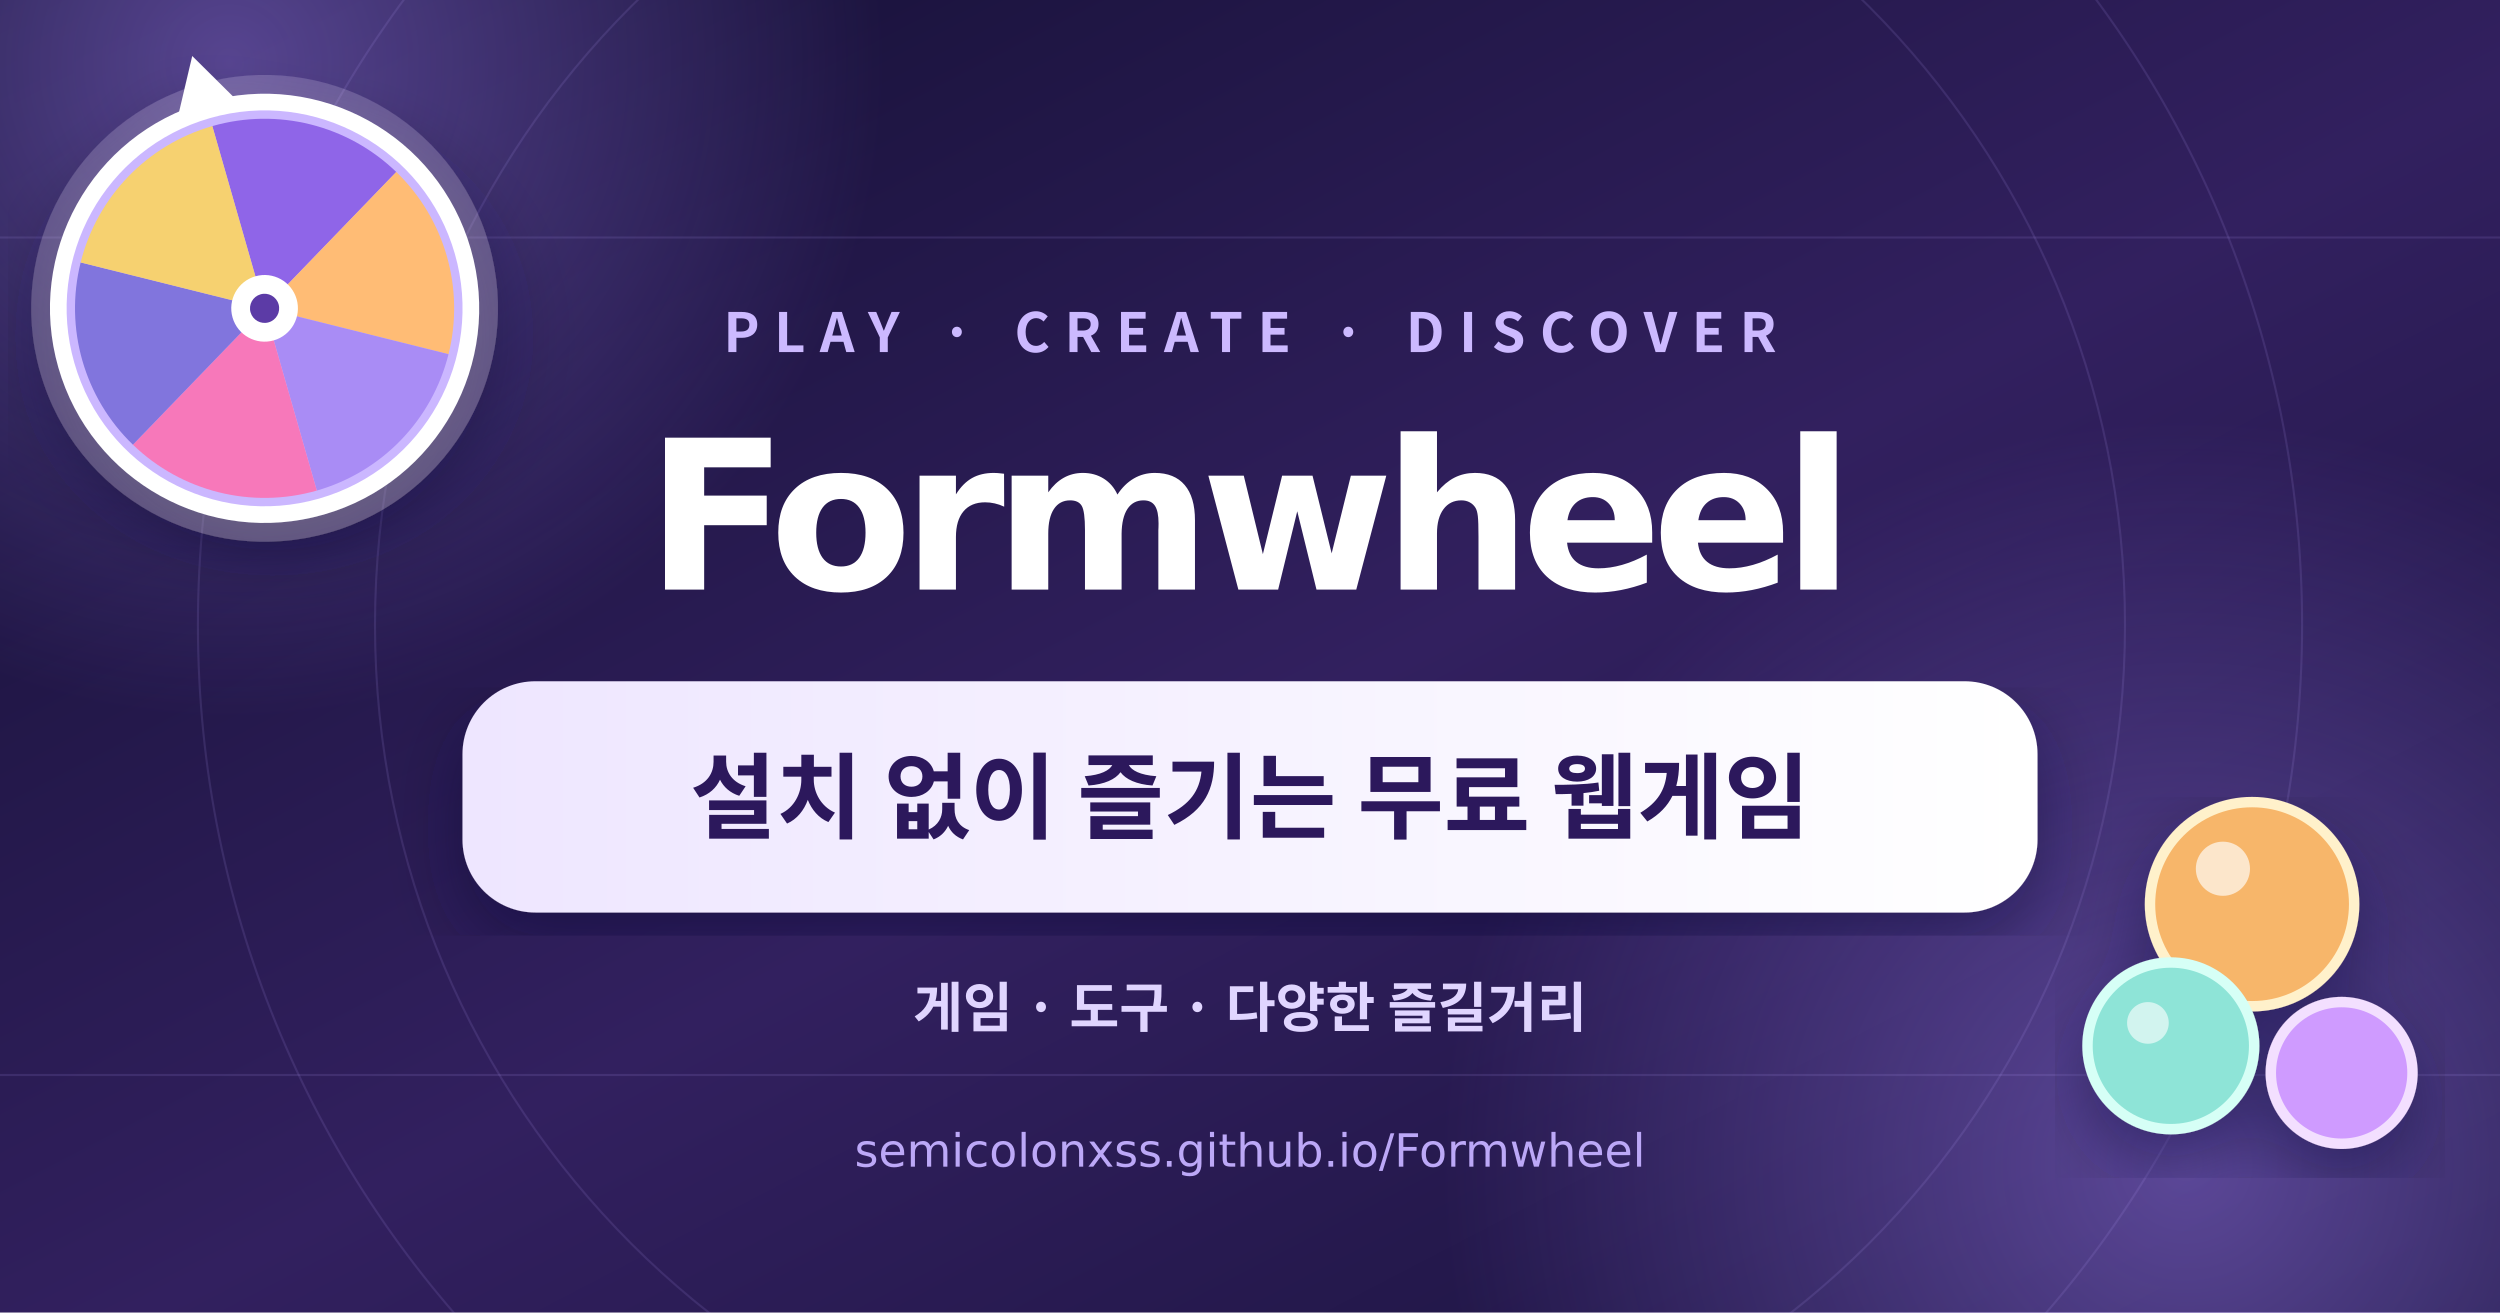
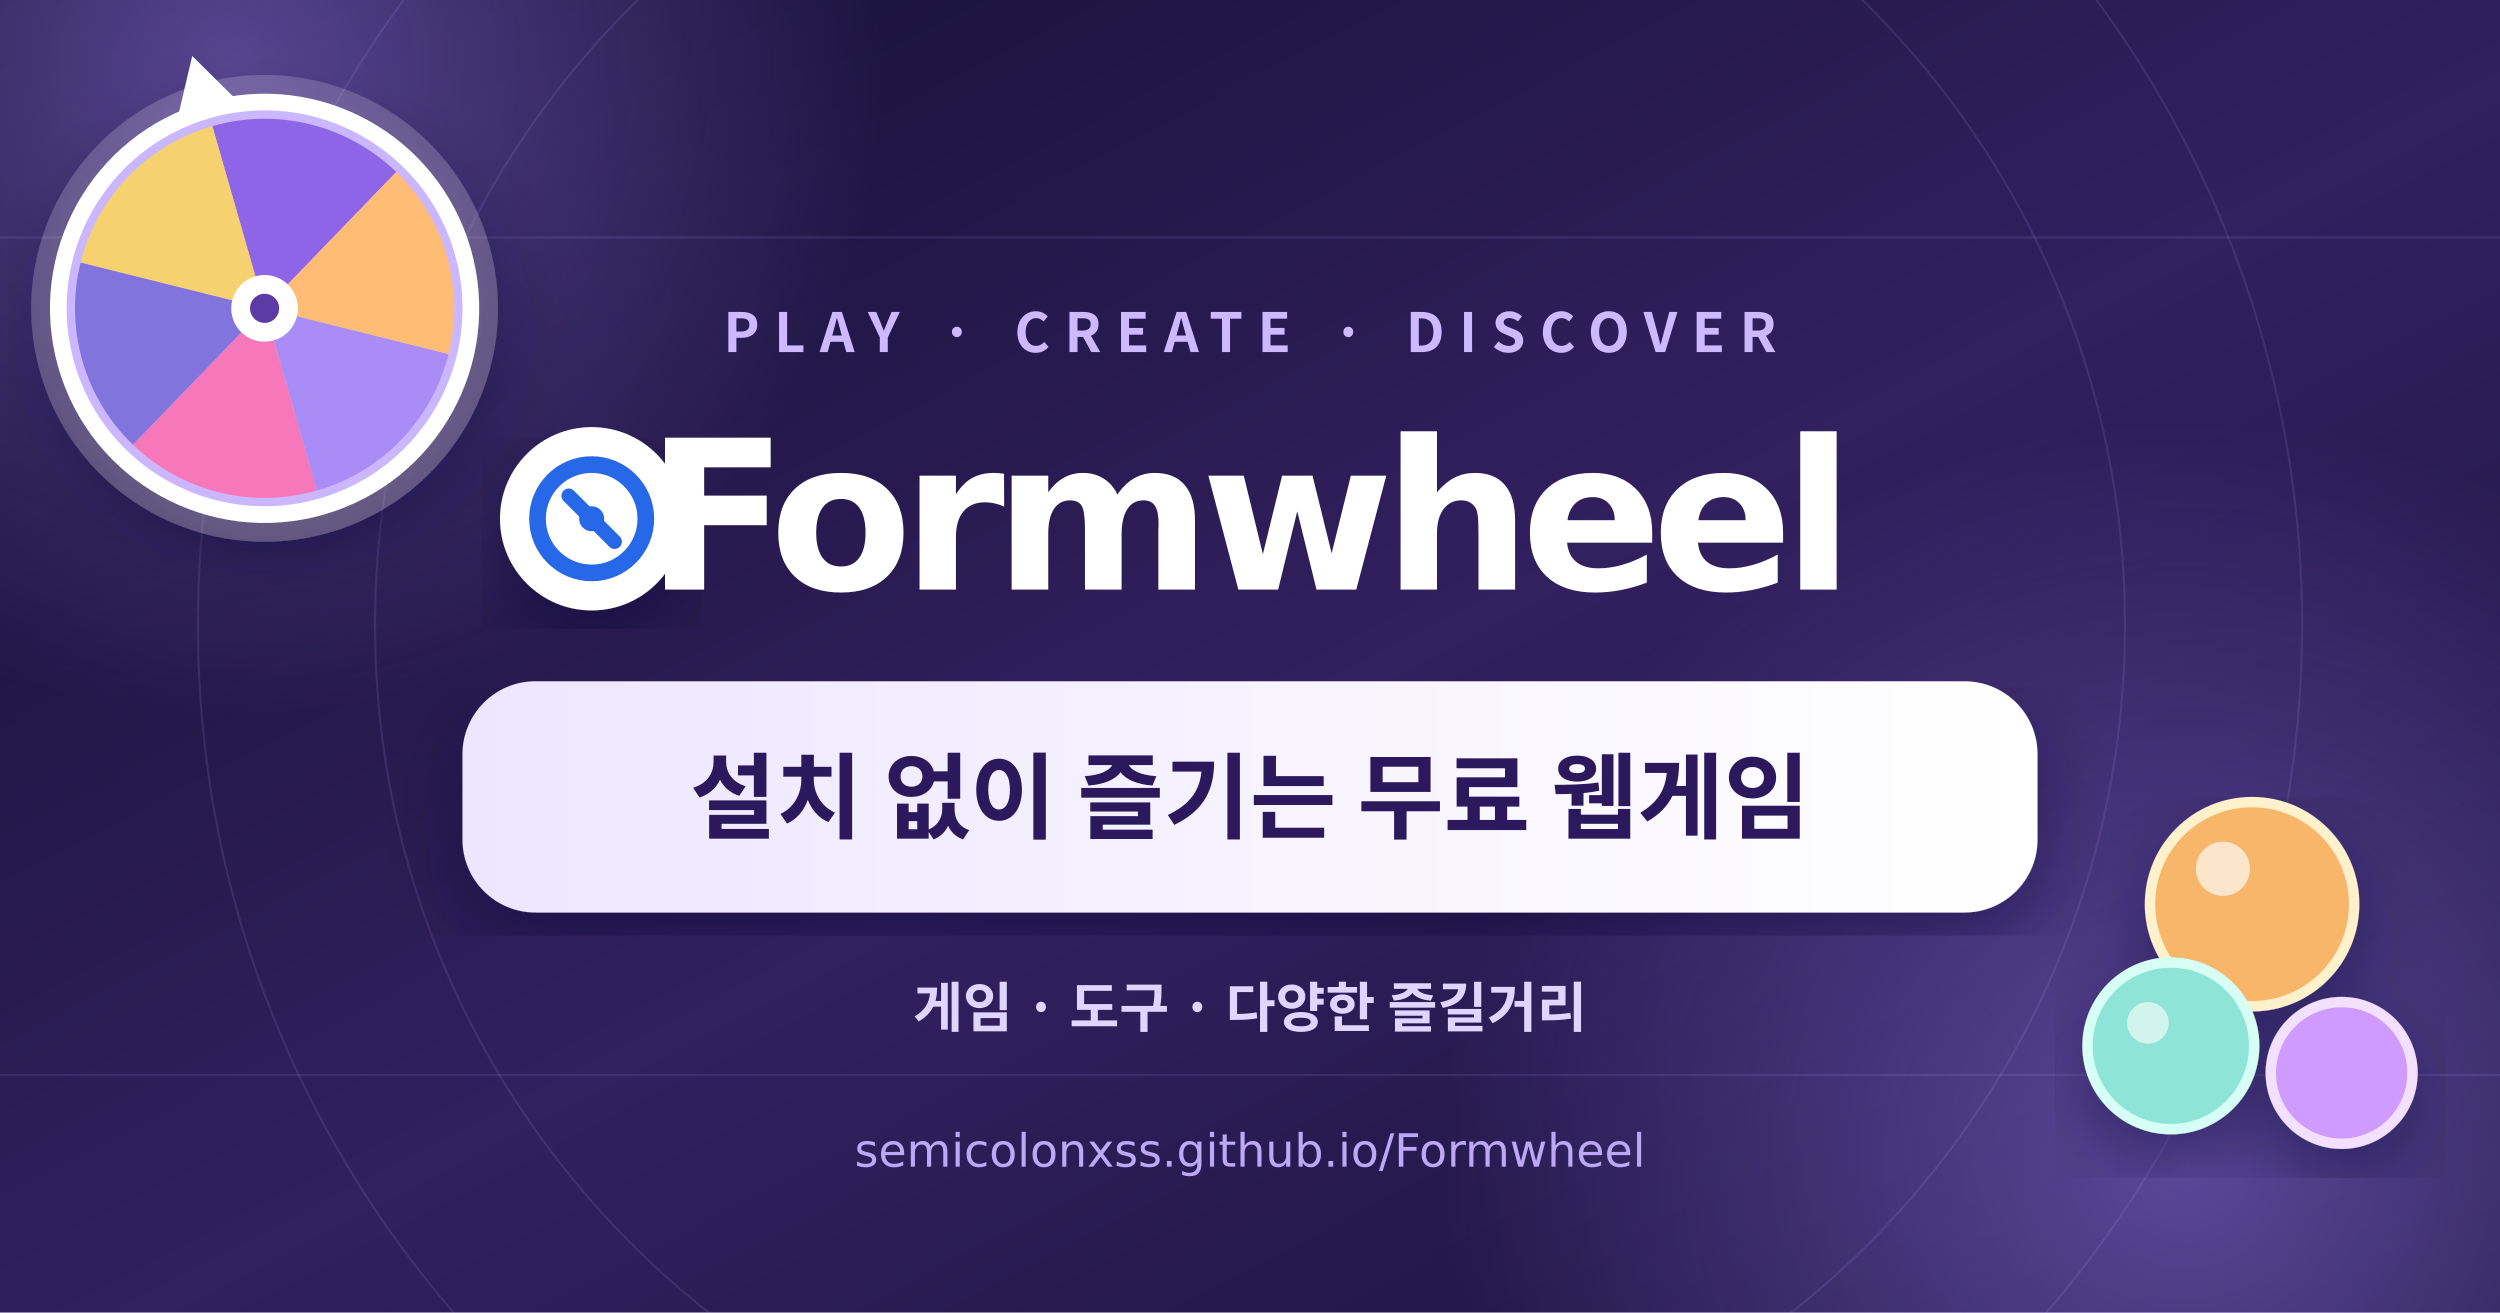
<svg xmlns="http://www.w3.org/2000/svg" width="1200" height="630" viewBox="0 0 1200 630">
  <defs>
    <linearGradient id="bg" x1="0" y1="0" x2="1" y2="1">
      <stop stop-color="#110e30" />
      <stop offset=".53" stop-color="#32205f" />
      <stop offset="1" stop-color="#17113a" />
    </linearGradient>
    <radialGradient id="glow">
      <stop stop-color="#a785ff" stop-opacity=".45" />
      <stop offset="1" stop-color="#a785ff" stop-opacity="0" />
    </radialGradient>
    <linearGradient id="pill" x1="0" y1="0" x2="1" y2="0">
      <stop stop-color="#eee6ff" />
      <stop offset="1" stop-color="#fff" />
    </linearGradient>
    <filter id="shadow">
      <feDropShadow dx="0" dy="14" stdDeviation="18" flood-color="#0e092d" flood-opacity=".4" />
    </filter>
  </defs>
  <rect width="1200" height="630" fill="url(#bg)" />
  <circle cx="110" cy="30" r="315" fill="url(#glow)" />
  <circle cx="1050" cy="560" r="360" fill="url(#glow)" />
  <g stroke="#b8a2ff" stroke-opacity=".13" fill="none">
    <path d="M0 114H1200M0 516H1200" />
    <circle cx="600" cy="300" r="420" />
    <circle cx="600" cy="300" r="505" />
  </g>
  <g transform="translate(127 148) rotate(-16)" filter="url(#shadow)">
    <circle r="112" fill="#f4ebff" opacity=".18" />
    <circle r="99" fill="#cbb7ff" stroke="#fff" stroke-width="8" />
    <path d="M0 0V-91A91 91 0 0 1 78.8 -45.5Z" fill="#8f65e8" />
    <path d="M0 0L78.8 -45.5A91 91 0 0 1 78.8 45.5Z" fill="#ffbc74" />
    <path d="M0 0L78.8 45.5A91 91 0 0 1 0 91Z" fill="#a98cf5" />
    <path d="M0 0V91A91 91 0 0 1 -78.8 45.5Z" fill="#f778ba" />
    <path d="M0 0L-78.8 45.5A91 91 0 0 1 -78.8 -45.5Z" fill="#8174dd" />
    <path d="M0 0L-78.8 -45.5A91 91 0 0 1 0 -91Z" fill="#f6d16f" />
    <circle r="16" fill="white" />
    <circle r="7" fill="#5b3ba6" />
    <path d="M0 -126L-14 -101H14Z" fill="#fff" />
  </g>
  <g filter="url(#shadow)">
    <circle cx="1081" cy="434" r="49" fill="#f7b66a" stroke="#fff1cb" stroke-width="5" />
    <circle cx="1042" cy="502" r="40" fill="#8ee4d7" stroke="#d6fff6" stroke-width="5" />
    <circle cx="1124" cy="515" r="34" fill="#cf9bff" stroke="#f3dfff" stroke-width="5" />
    <circle cx="1067" cy="417" r="13" fill="#fff" opacity=".65" />
    <circle cx="1031" cy="491" r="10" fill="#fff" opacity=".6" />
  </g>
+   <g transform="translate(252 217)" filter="url(#shadow)">
+     <circle cx="32" cy="32" r="44" fill="#ffffff" />
+     <circle cx="32" cy="32" r="26" fill="none" stroke="#2867e8" stroke-width="8" />
+     <circle cx="32" cy="32" r="6" fill="#2867e8" />
+     <path d="M21 21 L43 43" fill="none" stroke="#2867e8" stroke-width="7" stroke-linecap="round" />
+   </g>
  <text x="600" y="169" font-family="Noto Sans CJK KR,Noto Sans KR,DejaVu Sans,sans-serif" font-size="26" fill="#ccb9ff" font-weight="700" letter-spacing="7" text-anchor="middle">PLAY · CREATE · DISCOVER</text>
  <text x="600" y="283" font-family="DejaVu Sans,Arial,sans-serif" font-size="100" fill="#ffffff" font-weight="900" text-anchor="middle" letter-spacing="-5">Formwheel</text>
  <rect x="222" y="327" width="756" height="111" rx="35" fill="url(#pill)" filter="url(#shadow)" />
  <text x="600" y="399" font-family="Noto Sans CJK KR,Noto Sans KR,sans-serif" font-size="45" font-weight="900" fill="#2c185c" text-anchor="middle">설치 없이 즐기는 무료 웹게임</text>
  <text x="600" y="493" font-family="Noto Sans CJK KR,Noto Sans KR,sans-serif" font-size="26" font-weight="600" fill="#e0d5ff" text-anchor="middle">게임 · 도구 · 다양한 즐길거리</text>
  <text x="600" y="560" font-family="DejaVu Sans,Arial,sans-serif" font-size="22" fill="#bca8f7" text-anchor="middle">semicolonxss.github.io/Formwheel</text>
</svg>
